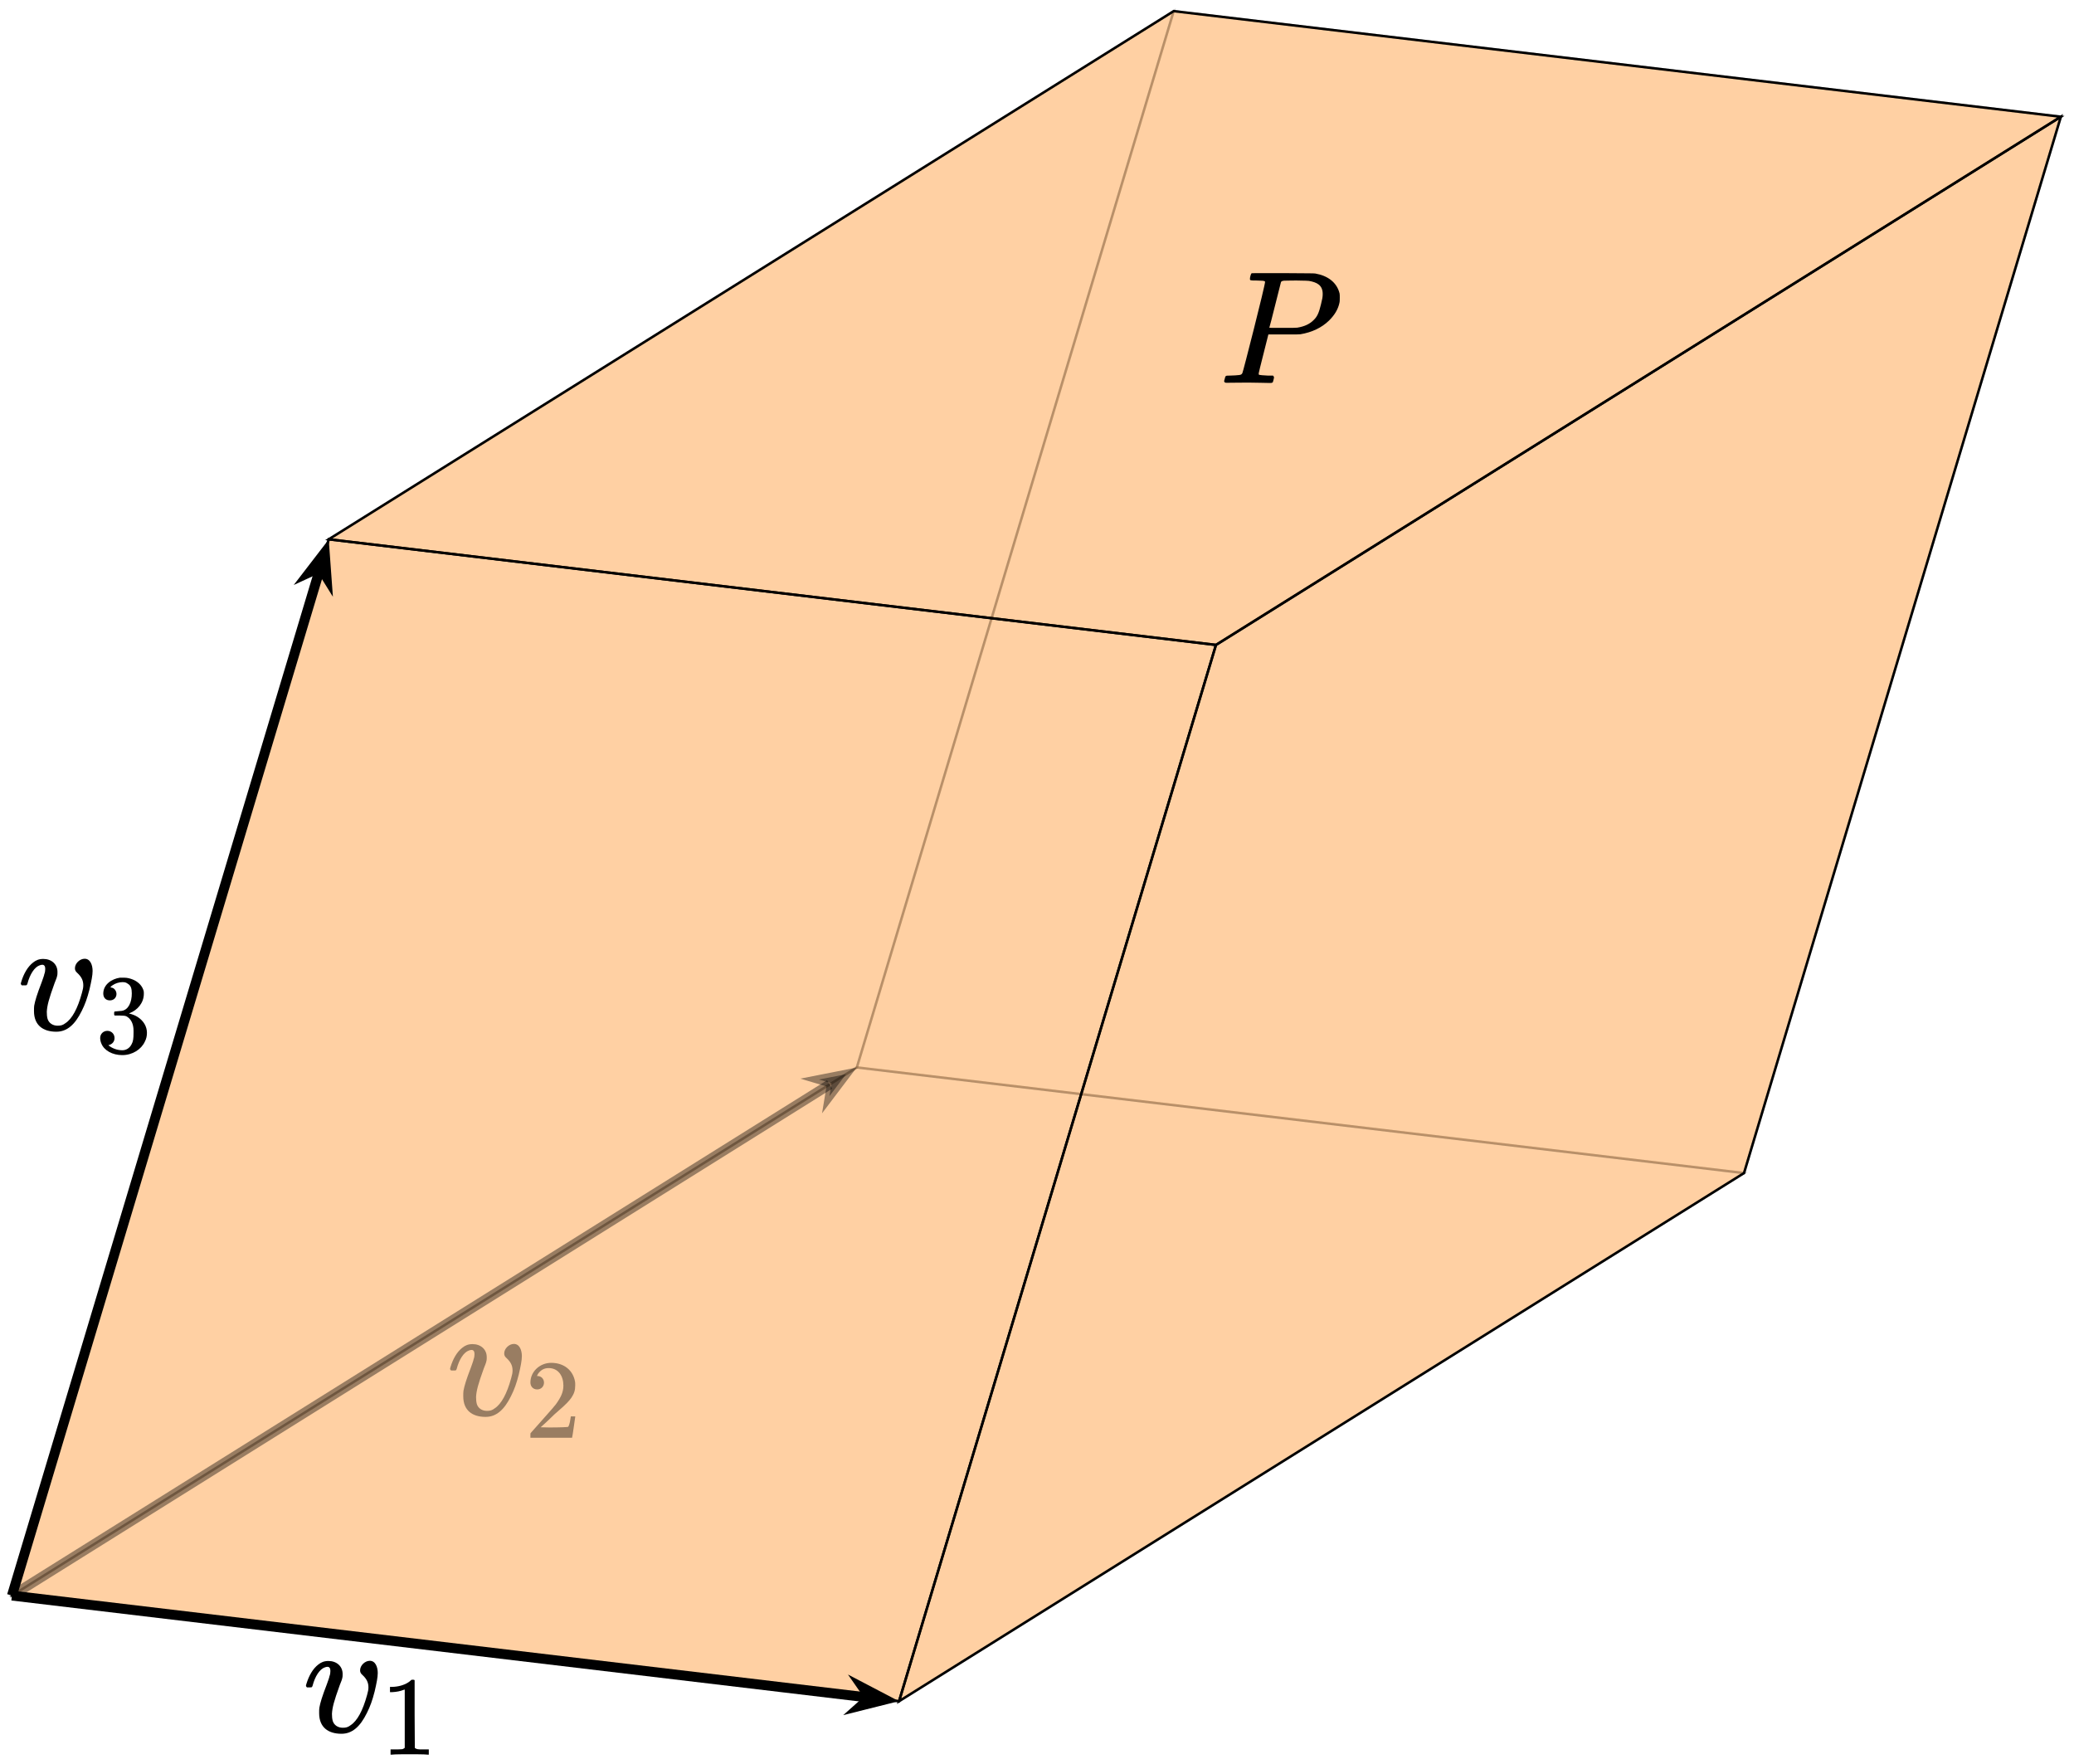
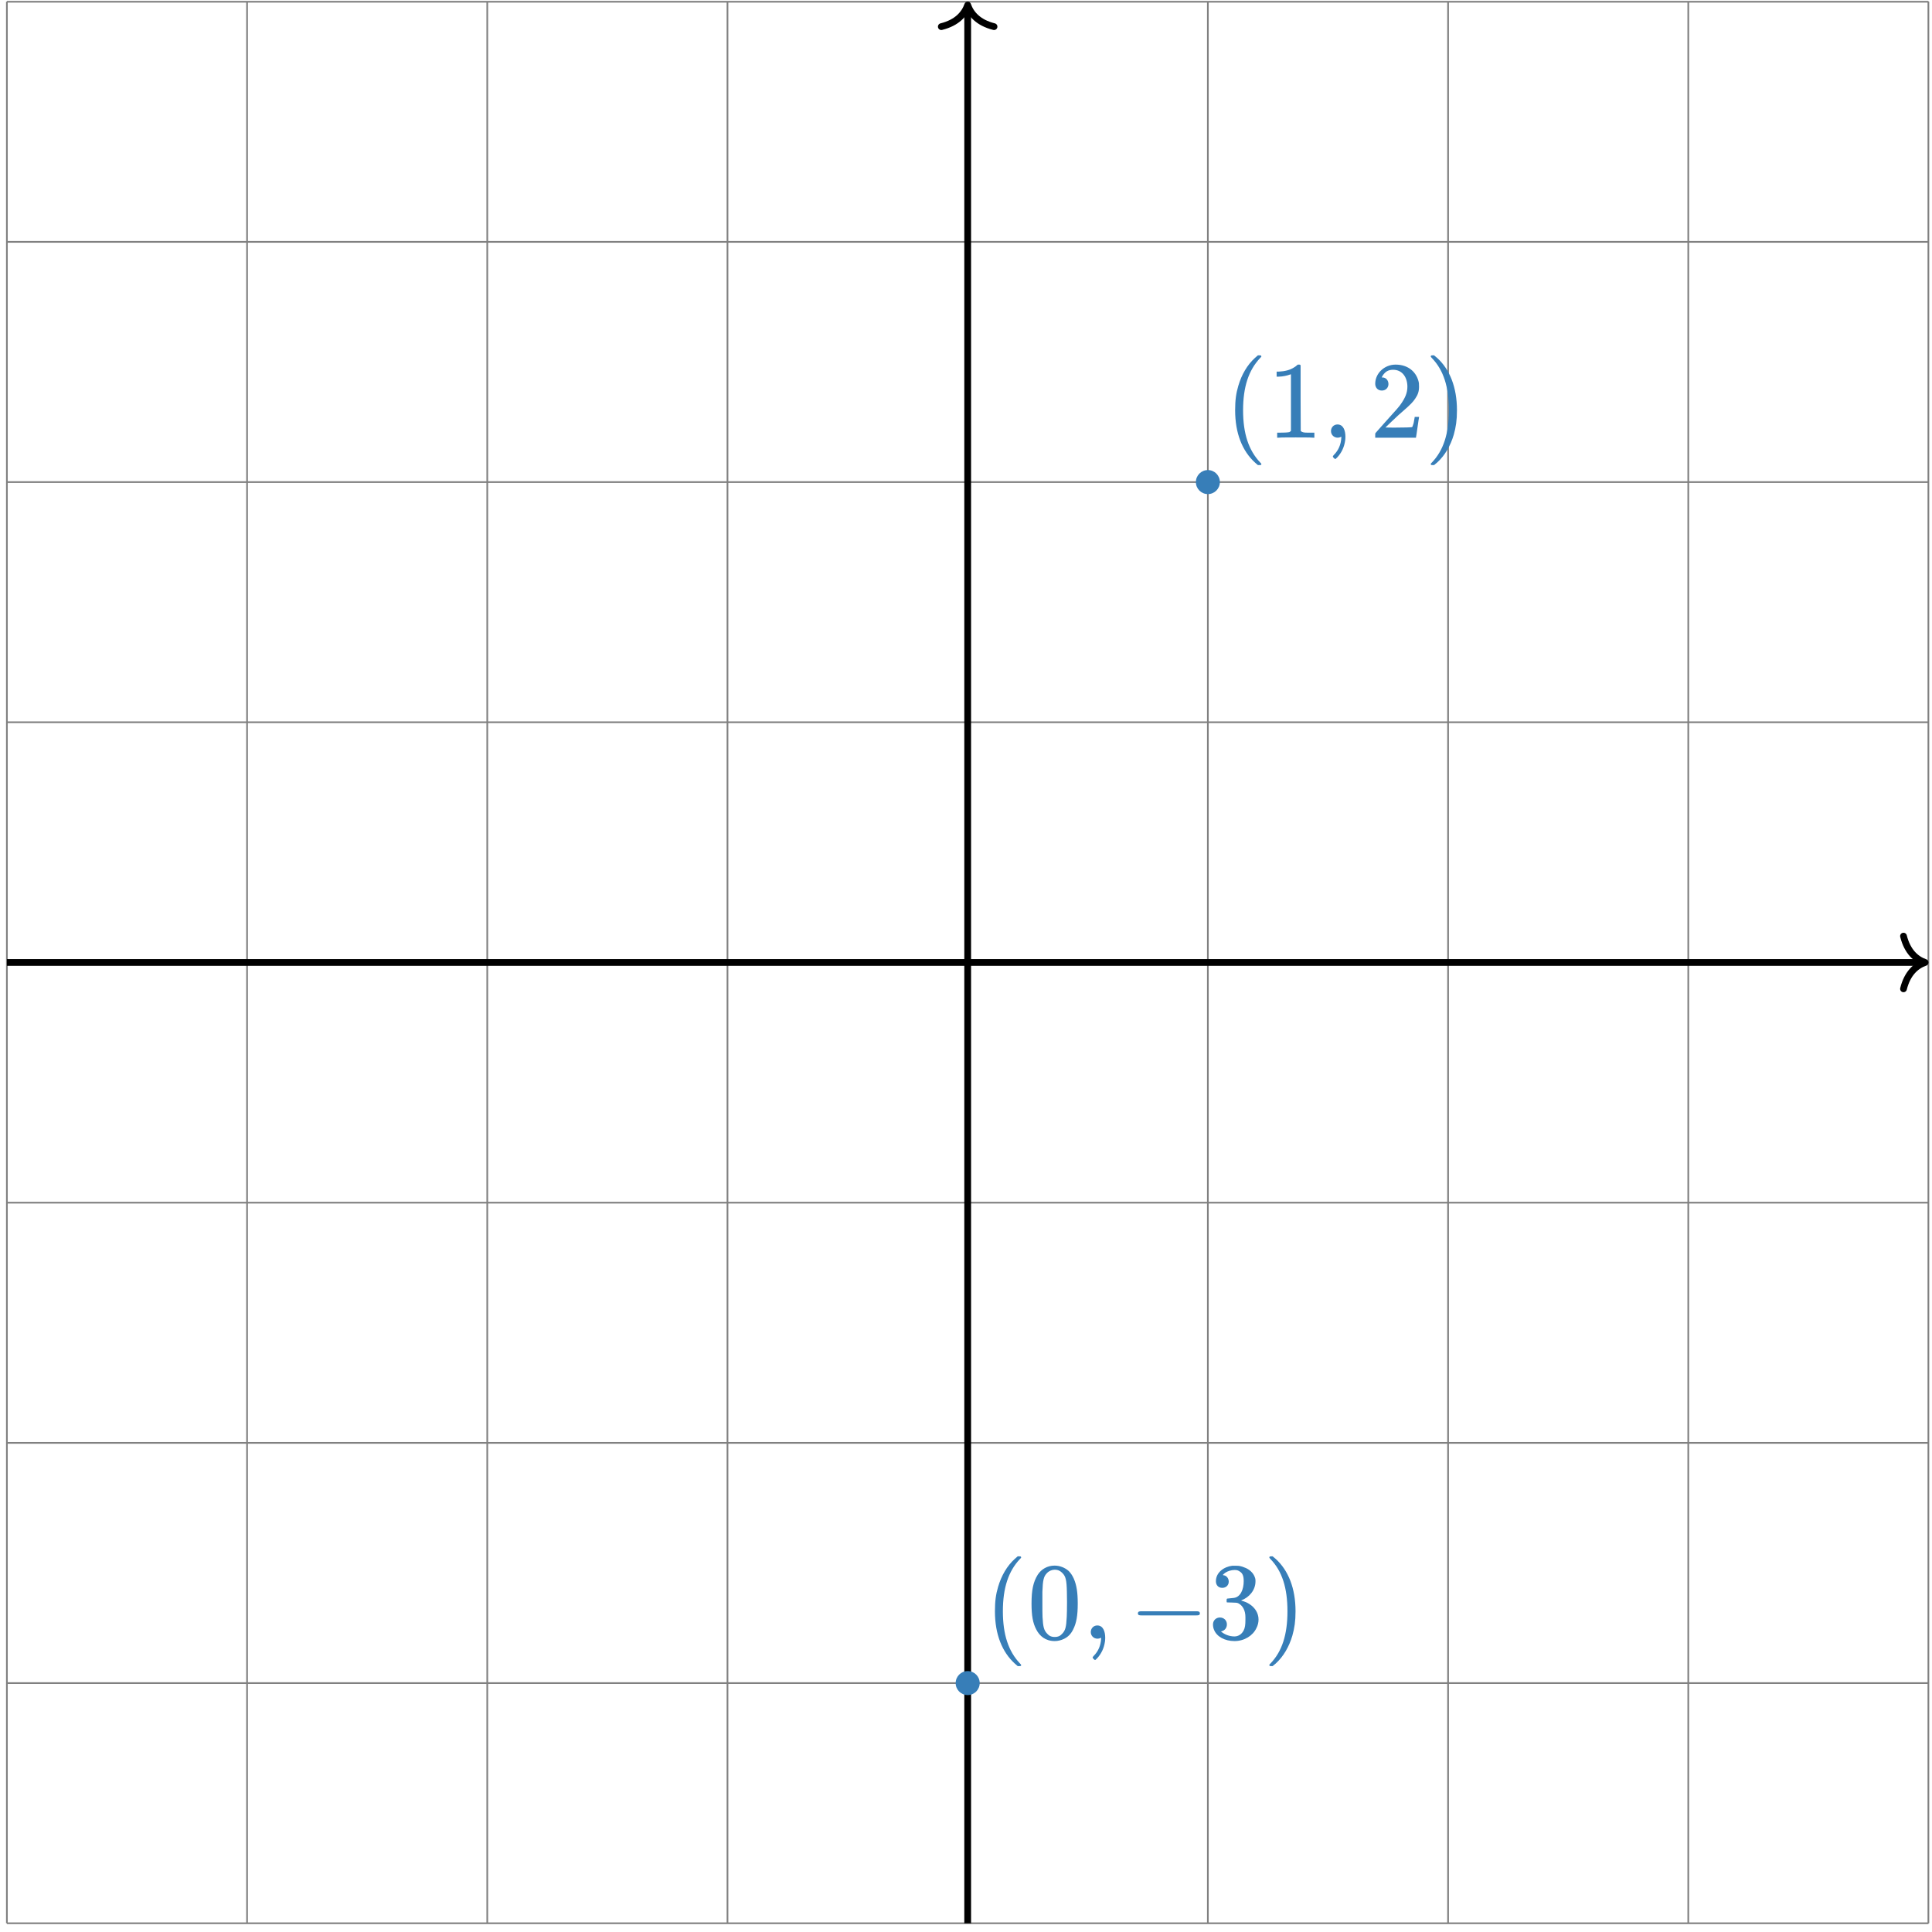
- <svg xmlns="http://www.w3.org/2000/svg" xmlns:xlink="http://www.w3.org/1999/xlink" width="167pt" height="142pt" viewBox="0 0 167 142" version="1.1">
+ <svg xmlns="http://www.w3.org/2000/svg" xmlns:xlink="http://www.w3.org/1999/xlink" width="228pt" height="228pt" viewBox="0 0 228 228" version="1.1">
  <defs>
    <g>
      <symbol overflow="visible" id="glyph0-0">
        <path style="stroke:none;" d="M 0.641 0 L 2.594 0 L 2.594 -6.906 L 0.641 -6.906 Z M 1.297 -0.641 L 1.297 -6.25 L 1.938 -6.25 L 1.938 -0.641 Z M 1.297 -0.641 " />
      </symbol>
      <symbol overflow="visible" id="glyph0-1">
-         <path style="stroke:none;" d="M 3.125 0.141 C 3.984 0.141 4.625 -0.422 5.172 -1.531 C 5.438 -2.062 5.609 -2.531 5.797 -3.266 C 5.953 -3.938 6.047 -4.406 6.047 -4.75 C 6.047 -5.234 5.859 -5.734 5.406 -5.734 C 5.016 -5.734 4.625 -5.359 4.625 -4.969 C 4.625 -4.828 4.672 -4.719 4.797 -4.609 C 5.156 -4.281 5.297 -3.984 5.297 -3.594 C 5.297 -3.406 5.266 -3.266 5.188 -2.984 C 4.844 -1.719 4.391 -0.891 3.859 -0.547 C 3.656 -0.391 3.5 -0.344 3.234 -0.344 C 2.844 -0.344 2.531 -0.547 2.422 -0.891 C 2.375 -1.078 2.359 -1.219 2.359 -1.469 C 2.391 -1.984 2.516 -2.469 2.984 -3.766 C 3.094 -4.031 3.188 -4.281 3.188 -4.344 C 3.219 -4.422 3.219 -4.562 3.219 -4.672 C 3.219 -5.297 2.734 -5.719 2.078 -5.719 C 1.719 -5.719 1.484 -5.609 1.266 -5.438 C 0.812 -5.094 0.5 -4.516 0.312 -3.906 C 0.281 -3.812 0.266 -3.75 0.266 -3.719 C 0.266 -3.672 0.328 -3.625 0.344 -3.594 L 0.531 -3.594 C 0.781 -3.594 0.734 -3.594 0.797 -3.719 C 1 -4.5 1.375 -5.062 1.781 -5.203 C 1.859 -5.234 1.938 -5.25 2 -5.25 C 2.156 -5.25 2.234 -5.125 2.234 -4.922 C 2.234 -4.797 2.219 -4.641 2.156 -4.484 C 2.156 -4.422 2.047 -4.125 1.953 -3.859 C 1.562 -2.844 1.422 -2.375 1.344 -1.953 C 1.328 -1.859 1.328 -1.688 1.328 -1.516 C 1.328 -0.391 2.047 0.141 3.125 0.141 Z M 3.125 0.141 " />
+         <path style="stroke:none;" d="M 4.312 3.125 C 4.312 3.062 4.297 3.062 4.172 2.922 C 2.812 1.484 2.156 -0.484 2.156 -3.234 C 2.156 -6 2.812 -7.969 4.172 -9.406 C 4.297 -9.531 4.312 -9.547 4.312 -9.594 C 4.312 -9.625 4.297 -9.656 4.281 -9.672 C 4.234 -9.719 4.234 -9.719 4.078 -9.719 L 3.906 -9.719 L 3.547 -9.406 C 2.656 -8.594 1.984 -7.453 1.594 -6.125 C 1.328 -5.219 1.219 -4.438 1.219 -3.234 C 1.219 -0.5 2.078 1.578 3.547 2.922 L 3.906 3.234 L 4.078 3.234 C 4.25 3.234 4.312 3.219 4.312 3.125 Z M 4.312 3.125 " />
      </symbol>
      <symbol overflow="visible" id="glyph0-2">
-         <path style="stroke:none;" d="M 3.719 -8.141 C 3.719 -7.844 1.938 -0.844 1.891 -0.797 C 1.844 -0.703 1.781 -0.656 1.641 -0.641 C 1.5 -0.625 1.156 -0.594 0.875 -0.594 C 0.531 -0.594 0.531 -0.594 0.469 -0.328 C 0.438 -0.219 0.422 -0.172 0.422 -0.141 C 0.422 -0.109 0.438 -0.109 0.453 -0.078 C 0.484 -0.031 0.5 -0.016 0.656 -0.016 C 1.141 -0.016 1.594 -0.031 2.359 -0.031 C 3.141 -0.031 3.609 0 4.125 0 C 4.297 0 4.297 -0.031 4.344 -0.062 C 4.359 -0.109 4.438 -0.375 4.438 -0.453 C 4.438 -0.516 4.375 -0.562 4.359 -0.594 L 3.953 -0.594 C 3.562 -0.609 3.297 -0.641 3.234 -0.656 C 3.219 -0.672 3.203 -0.703 3.203 -0.766 C 3.203 -0.797 3.375 -1.5 3.594 -2.359 L 3.984 -3.906 L 5.203 -3.906 C 6.266 -3.906 6.453 -3.906 6.562 -3.922 C 7.5 -4.078 8.281 -4.453 8.875 -5.031 C 9.328 -5.484 9.594 -5.938 9.703 -6.438 C 9.734 -6.547 9.734 -6.703 9.734 -6.859 C 9.734 -7 9.734 -7.125 9.719 -7.203 C 9.5 -8.109 8.75 -8.641 7.766 -8.812 C 7.609 -8.828 7.578 -8.828 5.141 -8.844 C 2.719 -8.844 2.672 -8.844 2.625 -8.828 C 2.578 -8.781 2.5 -8.516 2.5 -8.391 C 2.5 -8.25 2.531 -8.25 2.984 -8.25 C 3.375 -8.234 3.719 -8.25 3.719 -8.141 Z M 8.359 -7.172 C 8.359 -6.922 8.328 -6.766 8.219 -6.328 C 8.062 -5.672 7.922 -5.344 7.641 -5.078 C 7.328 -4.75 6.891 -4.547 6.312 -4.453 C 6.172 -4.438 6.016 -4.438 5.109 -4.438 C 4.109 -4.438 4.062 -4.438 4.062 -4.453 C 4.094 -4.484 4.938 -7.922 5 -8.125 C 5.031 -8.188 5.109 -8.219 5.234 -8.234 C 5.281 -8.234 5.719 -8.25 6.219 -8.25 C 7 -8.234 7.141 -8.234 7.25 -8.219 C 7.875 -8.109 8.359 -7.891 8.359 -7.172 Z M 8.359 -7.172 " />
+         <path style="stroke:none;" d="M 5.391 0 L 5.531 0 L 5.531 -0.594 L 4.766 -0.594 C 4.375 -0.594 4.109 -0.609 3.922 -0.797 L 3.906 -4.672 L 3.906 -8.547 C 3.828 -8.609 3.859 -8.625 3.688 -8.625 C 3.578 -8.625 3.562 -8.625 3.531 -8.594 C 3.469 -8.516 3.25 -8.359 3.141 -8.297 C 2.656 -7.984 2.047 -7.828 1.328 -7.797 L 1.078 -7.797 L 1.078 -7.203 L 1.328 -7.203 C 1.812 -7.219 2.281 -7.312 2.656 -7.453 C 2.703 -7.469 2.75 -7.484 2.766 -7.484 L 2.766 -0.797 C 2.672 -0.719 2.609 -0.641 2.453 -0.641 C 2.312 -0.609 1.859 -0.594 1.484 -0.594 L 1.141 -0.594 L 1.141 0 L 1.297 0 C 1.516 -0.031 2.922 -0.031 3.328 -0.031 C 3.75 -0.031 5.172 -0.031 5.391 0 Z M 5.391 0 " />
+       </symbol>
+       <symbol overflow="visible" id="glyph0-3">
+         <path style="stroke:none;" d="M 1.016 -0.781 C 1.016 -0.344 1.359 0 1.812 0 C 1.938 0 2.047 -0.031 2.156 -0.078 C 2.203 -0.109 2.234 -0.109 2.234 -0.109 L 2.234 0.031 C 2.188 0.797 1.906 1.484 1.359 2.031 C 1.25 2.141 1.234 2.188 1.234 2.234 C 1.234 2.297 1.453 2.516 1.516 2.516 C 1.562 2.516 1.625 2.453 1.75 2.328 C 2.266 1.781 2.578 1.109 2.688 0.344 C 2.703 0.25 2.719 0.062 2.719 -0.109 C 2.719 -0.859 2.469 -1.562 1.781 -1.562 C 1.328 -1.562 1.016 -1.203 1.016 -0.781 Z M 1.016 -0.781 " />
+       </symbol>
+       <symbol overflow="visible" id="glyph0-4">
+         <path style="stroke:none;" d="M 1.422 -5.562 C 1.906 -5.562 2.203 -5.922 2.203 -6.328 C 2.203 -6.734 1.938 -7.109 1.484 -7.109 C 1.438 -7.109 1.406 -7.109 1.406 -7.125 C 1.406 -7.141 1.484 -7.234 1.531 -7.344 C 1.812 -7.766 2.156 -8.016 2.75 -8.016 C 3.859 -8.016 4.438 -7.094 4.438 -6.016 C 4.438 -5.266 4.156 -4.641 3.578 -3.844 C 3.297 -3.484 3.219 -3.391 1.766 -1.781 C 1.172 -1.109 0.688 -0.562 0.672 -0.547 C 0.641 -0.5 0.641 -0.469 0.641 -0.25 L 0.641 0 L 5.453 0 L 5.453 -0.031 C 5.484 -0.109 5.781 -2.328 5.812 -2.406 L 5.812 -2.453 L 5.297 -2.453 L 5.297 -2.406 C 5.188 -1.828 5.188 -1.703 5.109 -1.531 C 5.078 -1.406 5.031 -1.266 4.984 -1.25 C 4.906 -1.219 4.125 -1.188 2.828 -1.188 L 1.844 -1.203 L 2.609 -1.938 C 3.484 -2.766 3.453 -2.734 3.906 -3.125 C 4.75 -3.859 5.094 -4.203 5.359 -4.609 C 5.672 -5.062 5.812 -5.453 5.812 -6.016 C 5.812 -6.172 5.797 -6.328 5.797 -6.453 C 5.562 -7.719 4.562 -8.625 3.047 -8.625 C 1.719 -8.625 0.641 -7.594 0.641 -6.359 C 0.641 -5.922 0.938 -5.562 1.422 -5.562 Z M 1.422 -5.562 " />
+       </symbol>
+       <symbol overflow="visible" id="glyph0-5">
+         <path style="stroke:none;" d="M 0.781 -9.703 C 0.734 -9.672 0.719 -9.609 0.719 -9.562 C 0.719 -9.547 0.797 -9.469 0.859 -9.391 C 2.234 -7.969 2.859 -5.984 2.859 -3.234 C 2.859 -0.5 2.234 1.484 0.859 2.922 C 0.797 2.984 0.719 3.062 0.719 3.078 C 0.719 3.219 0.766 3.234 0.953 3.234 L 1.109 3.234 L 1.484 2.922 C 2.375 2.109 3.047 0.969 3.438 -0.359 C 3.688 -1.25 3.812 -2.062 3.812 -3.234 C 3.812 -5.969 2.953 -8.062 1.484 -9.406 L 1.109 -9.719 L 0.953 -9.719 C 0.859 -9.719 0.797 -9.703 0.781 -9.703 Z M 0.781 -9.703 " />
+       </symbol>
+       <symbol overflow="visible" id="glyph0-6">
+         <path style="stroke:none;" d="M 1.25 -7.578 C 0.688 -6.688 0.5 -5.719 0.5 -4.141 C 0.5 -2.719 0.656 -1.844 1.062 -1.078 C 1.453 -0.312 2.156 0.281 3.234 0.281 C 3.609 0.281 3.984 0.188 4.344 0.016 C 4.812 -0.219 5.141 -0.547 5.406 -1.078 C 5.797 -1.844 5.953 -2.719 5.953 -4.141 C 5.953 -5.484 5.812 -6.344 5.484 -7.094 C 5.312 -7.469 5.125 -7.75 4.891 -7.984 C 4.438 -8.391 3.828 -8.625 3.219 -8.625 C 2.359 -8.625 1.672 -8.203 1.25 -7.578 Z M 4.156 -7.734 C 4.531 -7.344 4.641 -6.938 4.672 -5.531 C 4.672 -5.297 4.688 -4.812 4.688 -4.312 C 4.688 -3.594 4.672 -2.828 4.656 -2.578 C 4.594 -1.375 4.5 -0.984 4.125 -0.594 C 3.906 -0.344 3.656 -0.203 3.234 -0.203 C 2.828 -0.203 2.562 -0.344 2.344 -0.594 C 1.969 -0.984 1.859 -1.375 1.797 -2.578 C 1.781 -2.828 1.781 -3.594 1.781 -4.312 C 1.781 -4.812 1.781 -5.297 1.781 -5.531 C 1.828 -6.938 1.938 -7.344 2.312 -7.734 C 2.562 -8 2.906 -8.141 3.234 -8.141 C 3.641 -8.141 3.922 -7.984 4.156 -7.734 Z M 4.156 -7.734 " />
+       </symbol>
+       <symbol overflow="visible" id="glyph0-7">
+         <path style="stroke:none;" d="M 1.641 -6 C 2.109 -6 2.406 -6.328 2.406 -6.734 C 2.406 -7.109 2.156 -7.453 1.797 -7.484 C 1.75 -7.5 1.703 -7.516 1.703 -7.516 C 1.703 -7.531 1.859 -7.688 1.969 -7.766 C 2.281 -7.984 2.719 -8.109 3.109 -8.109 C 3.375 -8.109 3.516 -8.062 3.719 -7.922 C 4.047 -7.719 4.172 -7.375 4.172 -6.797 C 4.172 -5.812 3.797 -4.906 3 -4.812 C 2.922 -4.797 2.297 -4.734 2.25 -4.734 C 2.234 -4.734 2.219 -4.734 2.188 -4.703 C 2.156 -4.656 2.156 -4.656 2.156 -4.5 C 2.156 -4.359 2.156 -4.344 2.172 -4.297 L 2.219 -4.281 L 2.766 -4.266 C 3.359 -4.25 3.359 -4.25 3.547 -4.172 C 4.062 -3.906 4.375 -3.328 4.375 -2.531 L 4.375 -2.266 C 4.375 -1.625 4.328 -1.281 4.156 -0.953 C 3.922 -0.516 3.531 -0.266 3.078 -0.266 C 2.453 -0.266 1.875 -0.516 1.484 -0.859 L 1.562 -0.875 C 1.938 -0.969 2.188 -1.281 2.188 -1.688 C 2.188 -2.156 1.844 -2.5 1.359 -2.5 C 0.922 -2.5 0.547 -2.172 0.547 -1.688 C 0.547 -1.484 0.578 -1.25 0.672 -1.047 C 0.984 -0.25 1.938 0.281 3.078 0.281 C 4.266 0.281 5.266 -0.375 5.672 -1.25 C 5.844 -1.578 5.922 -1.922 5.922 -2.266 C 5.922 -3 5.516 -3.656 4.859 -4.078 C 4.312 -4.438 3.875 -4.469 3.875 -4.5 C 3.875 -4.516 3.891 -4.516 3.906 -4.531 C 4.812 -4.875 5.562 -5.719 5.562 -6.766 C 5.562 -6.891 5.562 -7.016 5.531 -7.109 C 5.391 -7.625 5.031 -8.047 4.453 -8.328 C 4.172 -8.453 3.906 -8.547 3.594 -8.594 C 3.469 -8.609 3.219 -8.609 3.016 -8.609 L 2.828 -8.609 C 1.875 -8.5 0.891 -7.844 0.891 -6.781 C 0.891 -6.328 1.172 -6 1.641 -6 Z M 1.641 -6 " />
      </symbol>
      <symbol overflow="visible" id="glyph1-0">
-         <path style="stroke:none;" d="M 0.453 0 L 1.812 0 L 1.812 -4.828 L 0.453 -4.828 Z M 0.906 -0.453 L 0.906 -4.375 L 1.359 -4.375 L 1.359 -0.453 Z M 0.906 -0.453 " />
+         <path style="stroke:none;" d="" />
      </symbol>
      <symbol overflow="visible" id="glyph1-1">
-         <path style="stroke:none;" d="M 3.766 0 L 3.875 0 L 3.875 -0.422 L 3.328 -0.422 C 3.062 -0.422 2.875 -0.422 2.75 -0.547 L 2.734 -3.266 L 2.734 -5.984 C 2.688 -6.031 2.703 -6.031 2.578 -6.031 C 2.5 -6.031 2.5 -6.031 2.469 -6.016 C 2.422 -5.969 2.281 -5.844 2.188 -5.797 C 1.859 -5.594 1.438 -5.469 0.922 -5.453 L 0.75 -5.453 L 0.75 -5.031 L 0.922 -5.031 C 1.266 -5.047 1.594 -5.109 1.859 -5.219 C 1.891 -5.234 1.922 -5.234 1.938 -5.234 L 1.938 -0.547 C 1.859 -0.5 1.828 -0.453 1.719 -0.438 C 1.609 -0.422 1.297 -0.422 1.031 -0.422 L 0.797 -0.422 L 0.797 0 L 0.906 0 C 1.062 -0.031 2.047 -0.031 2.328 -0.031 C 2.625 -0.031 3.609 -0.031 3.766 0 Z M 3.766 0 " />
-       </symbol>
-       <symbol overflow="visible" id="glyph1-2">
-         <path style="stroke:none;" d="M 1 -3.891 C 1.328 -3.891 1.547 -4.141 1.547 -4.438 C 1.547 -4.719 1.344 -4.969 1.031 -4.969 C 1 -4.969 0.984 -4.969 0.984 -4.984 C 0.984 -5 1.031 -5.062 1.062 -5.141 C 1.266 -5.422 1.516 -5.609 1.922 -5.609 C 2.703 -5.609 3.109 -4.969 3.109 -4.203 C 3.109 -3.672 2.906 -3.25 2.5 -2.688 C 2.297 -2.438 2.25 -2.375 1.234 -1.234 C 0.828 -0.781 0.484 -0.391 0.469 -0.375 C 0.453 -0.359 0.453 -0.328 0.453 -0.172 L 0.453 0 L 3.812 0 L 3.812 -0.031 C 3.844 -0.078 4.047 -1.625 4.062 -1.688 L 4.062 -1.719 L 3.703 -1.719 L 3.703 -1.688 C 3.641 -1.281 3.625 -1.203 3.578 -1.062 C 3.547 -0.984 3.516 -0.891 3.484 -0.875 C 3.438 -0.859 2.891 -0.828 1.969 -0.828 L 1.281 -0.844 L 1.828 -1.344 C 2.438 -1.938 2.406 -1.906 2.734 -2.188 C 3.328 -2.703 3.562 -2.953 3.75 -3.219 C 3.969 -3.547 4.062 -3.812 4.062 -4.219 C 4.062 -4.328 4.062 -4.438 4.047 -4.516 C 3.891 -5.406 3.188 -6.031 2.125 -6.031 C 1.203 -6.031 0.453 -5.312 0.453 -4.453 C 0.453 -4.141 0.656 -3.891 1 -3.891 Z M 1 -3.891 " />
-       </symbol>
-       <symbol overflow="visible" id="glyph1-3">
-         <path style="stroke:none;" d="M 1.156 -4.203 C 1.484 -4.203 1.688 -4.438 1.688 -4.719 C 1.688 -4.969 1.5 -5.219 1.266 -5.234 C 1.219 -5.25 1.203 -5.25 1.203 -5.25 C 1.188 -5.266 1.312 -5.391 1.375 -5.422 C 1.594 -5.578 1.906 -5.672 2.172 -5.672 C 2.359 -5.672 2.469 -5.641 2.594 -5.547 C 2.844 -5.406 2.922 -5.156 2.922 -4.766 C 2.922 -4.062 2.656 -3.438 2.109 -3.359 C 2.047 -3.359 1.609 -3.312 1.578 -3.312 C 1.562 -3.312 1.547 -3.312 1.531 -3.297 C 1.5 -3.266 1.5 -3.266 1.5 -3.156 C 1.5 -3.047 1.5 -3.031 1.516 -3.016 L 1.547 -2.984 L 1.938 -2.984 C 2.344 -2.969 2.344 -2.969 2.484 -2.922 C 2.844 -2.734 3.062 -2.328 3.062 -1.766 L 3.062 -1.594 C 3.062 -1.141 3.031 -0.891 2.906 -0.672 C 2.75 -0.359 2.469 -0.188 2.156 -0.188 C 1.719 -0.188 1.312 -0.359 1.031 -0.594 L 1.094 -0.609 C 1.359 -0.688 1.531 -0.891 1.531 -1.172 C 1.531 -1.5 1.281 -1.75 0.953 -1.75 C 0.641 -1.75 0.375 -1.516 0.375 -1.172 C 0.375 -1.047 0.406 -0.875 0.469 -0.734 C 0.688 -0.172 1.359 0.203 2.156 0.203 C 2.984 0.203 3.688 -0.266 3.969 -0.875 C 4.094 -1.109 4.141 -1.344 4.141 -1.594 C 4.141 -2.109 3.859 -2.562 3.406 -2.859 C 3.016 -3.109 2.703 -3.125 2.703 -3.156 C 2.703 -3.156 2.719 -3.156 2.734 -3.172 C 3.375 -3.406 3.891 -4 3.891 -4.734 C 3.891 -4.828 3.891 -4.906 3.875 -4.969 C 3.766 -5.344 3.516 -5.625 3.125 -5.828 C 2.922 -5.922 2.734 -5.984 2.516 -6.016 C 2.422 -6.031 2.25 -6.031 2.109 -6.031 L 1.969 -6.031 C 1.312 -5.938 0.625 -5.484 0.625 -4.75 C 0.625 -4.438 0.812 -4.203 1.156 -4.203 Z M 1.156 -4.203 " />
+         <path style="stroke:none;" d="M 7.875 -2.75 C 8.078 -2.75 8.297 -2.75 8.297 -2.984 C 8.297 -3.234 8.078 -3.234 7.875 -3.234 L 1.406 -3.234 C 1.203 -3.234 0.984 -3.234 0.984 -2.984 C 0.984 -2.75 1.203 -2.75 1.406 -2.75 Z M 7.875 -2.75 " />
      </symbol>
    </g>
  </defs>
  <g id="surface1">
-     <path style="fill-rule:nonzero;fill:rgb(100%,49.799%,0%);fill-opacity:0.2;stroke-width:0.199;stroke-linecap:butt;stroke-linejoin:miter;stroke:rgb(0%,0%,0%);stroke-opacity:0.2;stroke-miterlimit:10;" d="M -0.001 -0 L 68.034 42.52 L 93.546 127.562 L 25.511 85.039 Z M -0.001 -0 " transform="matrix(1,0,0,-1,0.962,128.457)" />
-     <path style="fill-rule:nonzero;fill:rgb(100%,49.799%,0%);fill-opacity:0.2;stroke-width:0.199;stroke-linecap:butt;stroke-linejoin:miter;stroke:rgb(0%,0%,0%);stroke-opacity:0.2;stroke-miterlimit:10;" d="M -0.001 -0 L 68.034 42.52 L 139.468 34.016 L 71.433 -8.504 Z M -0.001 -0 " transform="matrix(1,0,0,-1,0.962,128.457)" />
-     <path style="fill-rule:nonzero;fill:rgb(100%,49.799%,0%);fill-opacity:0.2;stroke-width:0.199;stroke-linecap:butt;stroke-linejoin:miter;stroke:rgb(0%,0%,0%);stroke-opacity:0.2;stroke-miterlimit:10;" d="M 68.034 42.52 L 139.468 34.016 L 164.979 119.059 L 93.546 127.562 Z M 68.034 42.52 " transform="matrix(1,0,0,-1,0.962,128.457)" />
-     <path style="fill-rule:nonzero;fill:rgb(100%,49.799%,0%);fill-opacity:0.2;stroke-width:0.199;stroke-linecap:butt;stroke-linejoin:miter;stroke:rgb(0%,0%,0%);stroke-opacity:1;stroke-miterlimit:10;" d="M -0.001 -0 L 71.433 -8.504 L 96.948 76.535 L 25.511 85.039 Z M -0.001 -0 " transform="matrix(1,0,0,-1,0.962,128.457)" />
-     <path style="fill-rule:nonzero;fill:rgb(100%,49.799%,0%);fill-opacity:0.2;stroke-width:0.199;stroke-linecap:butt;stroke-linejoin:miter;stroke:rgb(0%,0%,0%);stroke-opacity:1;stroke-miterlimit:10;" d="M 71.433 -8.504 L 139.468 34.016 L 164.979 119.059 L 96.948 76.535 Z M 71.433 -8.504 " transform="matrix(1,0,0,-1,0.962,128.457)" />
-     <path style="fill-rule:nonzero;fill:rgb(100%,49.799%,0%);fill-opacity:0.2;stroke-width:0.199;stroke-linecap:butt;stroke-linejoin:miter;stroke:rgb(0%,0%,0%);stroke-opacity:1;stroke-miterlimit:10;" d="M 25.511 85.039 L 93.546 127.562 L 164.979 119.059 L 96.948 76.535 Z M 25.511 85.039 " transform="matrix(1,0,0,-1,0.962,128.457)" />
-     <path style="fill:none;stroke-width:0.797;stroke-linecap:butt;stroke-linejoin:miter;stroke:rgb(0%,0%,0%);stroke-opacity:1;stroke-miterlimit:10;" d="M -0.001 -0 L 68.874 -8.199 " transform="matrix(1,0,0,-1,0.962,128.457)" />
-     <path style="fill-rule:nonzero;fill:rgb(0%,0%,0%);fill-opacity:1;stroke-width:0.718;stroke-linecap:butt;stroke-linejoin:miter;stroke:rgb(0%,0%,0%);stroke-opacity:1;stroke-miterlimit:10;" d="M 3.229 -0 L 1.158 0.787 L 1.857 0.002 L 1.157 -0.789 Z M 3.229 -0 " transform="matrix(0.994,0.11832,0.11832,-0.994,68.16963,136.4578)" />
-     <g style="fill:rgb(0%,0%,0%);fill-opacity:1;">
-       <use xlink:href="#glyph0-1" x="24.37" y="139.442" />
+     <path style="fill:none;stroke-width:0.199;stroke-linecap:butt;stroke-linejoin:miter;stroke:rgb(50%,50%,50%);stroke-opacity:1;stroke-miterlimit:10;" d="M -113.385 -113.386 L 113.388 -113.386 M -113.385 -85.042 L 113.388 -85.042 M -113.385 -56.694 L 113.388 -56.694 M -113.385 -28.347 L 113.388 -28.347 M -113.385 0.001 L 113.388 0.001 M -113.385 28.349 L 113.388 28.349 M -113.385 56.692 L 113.388 56.692 M -113.385 85.04 L 113.388 85.04 M -113.385 113.376 L 113.388 113.376 M -113.385 -113.386 L -113.385 113.388 M -85.042 -113.386 L -85.042 113.388 M -56.694 -113.386 L -56.694 113.388 M -28.346 -113.386 L -28.346 113.388 M 0.001 -113.386 L 0.001 113.388 M 28.345 -113.386 L 28.345 113.388 M 56.693 -113.386 L 56.693 113.388 M 85.04 -113.386 L 85.04 113.388 M 113.376 -113.386 L 113.376 113.388 " transform="matrix(1,0,0,-1,114.198,113.583)" />
+     <path style="fill:none;stroke-width:0.797;stroke-linecap:butt;stroke-linejoin:miter;stroke:rgb(0%,0%,0%);stroke-opacity:1;stroke-miterlimit:10;" d="M -113.385 0.001 L 112.591 0.001 " transform="matrix(1,0,0,-1,114.198,113.583)" />
+     <path style="fill:none;stroke-width:0.797;stroke-linecap:round;stroke-linejoin:round;stroke:rgb(0%,0%,0%);stroke-opacity:1;stroke-miterlimit:10;" d="M -2.55 3.11 C -2.085 1.243 -1.046 0.364 0.001 0.001 C -1.046 -0.362 -2.085 -1.245 -2.55 -3.112 " transform="matrix(1,0,0,-1,227.1867,113.583)" />
+     <path style="fill:none;stroke-width:0.797;stroke-linecap:butt;stroke-linejoin:miter;stroke:rgb(0%,0%,0%);stroke-opacity:1;stroke-miterlimit:10;" d="M 0.001 -113.386 L 0.001 112.591 " transform="matrix(1,0,0,-1,114.198,113.583)" />
+     <path style="fill:none;stroke-width:0.797;stroke-linecap:round;stroke-linejoin:round;stroke:rgb(0%,0%,0%);stroke-opacity:1;stroke-miterlimit:10;" d="M -2.55 3.112 C -2.085 1.245 -1.046 0.362 0.001 -0.001 C -1.046 -0.364 -2.085 -1.243 -2.55 -3.111 " transform="matrix(0,-1,-1,0,114.198,0.59428)" />
+     <path style=" stroke:none;fill-rule:nonzero;fill:rgb(21.57%,49.409%,72.159%);fill-opacity:1;" d="M 143.961 56.891 C 143.961 56.105 143.328 55.473 142.543 55.473 C 141.762 55.473 141.129 56.105 141.129 56.891 C 141.129 57.672 141.762 58.309 142.543 58.309 C 143.328 58.309 143.961 57.672 143.961 56.891 Z M 143.961 56.891 " />
+     <g style="fill:rgb(21.57%,49.409%,72.159%);fill-opacity:1;">
+       <use xlink:href="#glyph0-1" x="144.543" y="51.653" />
+       <use xlink:href="#glyph0-2" x="149.581" y="51.653" />
+       <use xlink:href="#glyph0-3" x="156.057" y="51.653" />
    </g>
-     <g style="fill:rgb(0%,0%,0%);fill-opacity:1;">
-       <use xlink:href="#glyph1-1" x="30.652" y="141.263" />
+     <g style="fill:rgb(21.57%,49.409%,72.159%);fill-opacity:1;">
+       <use xlink:href="#glyph0-4" x="161.652" y="51.653" />
+       <use xlink:href="#glyph0-5" x="168.127" y="51.653" />
    </g>
-     <path style="fill:none;stroke-width:0.797;stroke-linecap:butt;stroke-linejoin:miter;stroke:rgb(0%,0%,0%);stroke-opacity:0.4;stroke-miterlimit:10;" d="M -0.001 -0 L 65.843 41.152 " transform="matrix(1,0,0,-1,0.962,128.457)" />
-     <path style="fill-rule:nonzero;fill:rgb(0%,0%,0%);fill-opacity:0.4;stroke-width:0.718;stroke-linecap:butt;stroke-linejoin:miter;stroke:rgb(0%,0%,0%);stroke-opacity:0.4;stroke-miterlimit:10;" d="M 3.229 -0 L 1.157 0.789 L 1.854 -0.001 L 1.159 -0.789 Z M 3.229 -0 " transform="matrix(0.8499,-0.53119,-0.53119,-0.8499,65.38084,88.19543)" />
-     <g style="fill:rgb(0%,0%,0%);fill-opacity:0.4;">
-       <use xlink:href="#glyph0-1" x="35.974" y="113.931" />
+     <path style=" stroke:none;fill-rule:nonzero;fill:rgb(21.57%,49.409%,72.159%);fill-opacity:1;" d="M 115.617 198.625 C 115.617 197.84 114.98 197.207 114.199 197.207 C 113.414 197.207 112.781 197.84 112.781 198.625 C 112.781 199.406 113.414 200.039 114.199 200.039 C 114.98 200.039 115.617 199.406 115.617 198.625 Z M 115.617 198.625 " />
+     <g style="fill:rgb(21.57%,49.409%,72.159%);fill-opacity:1;">
+       <use xlink:href="#glyph0-1" x="116.196" y="193.386" />
+       <use xlink:href="#glyph0-6" x="121.234" y="193.386" />
+       <use xlink:href="#glyph0-3" x="127.71" y="193.386" />
    </g>
-     <g style="fill:rgb(0%,0%,0%);fill-opacity:0.4;">
-       <use xlink:href="#glyph1-2" x="42.256" y="115.751" />
+     <g style="fill:rgb(21.57%,49.409%,72.159%);fill-opacity:1;">
+       <use xlink:href="#glyph1-1" x="133.303" y="193.386" />
    </g>
-     <path style="fill:none;stroke-width:0.797;stroke-linecap:butt;stroke-linejoin:miter;stroke:rgb(0%,0%,0%);stroke-opacity:1;stroke-miterlimit:10;" d="M -0.001 -0 L 24.772 82.566 " transform="matrix(1,0,0,-1,0.962,128.457)" />
-     <path style="fill-rule:nonzero;fill:rgb(0%,0%,0%);fill-opacity:1;stroke-width:0.718;stroke-linecap:butt;stroke-linejoin:miter;stroke:rgb(0%,0%,0%);stroke-opacity:1;stroke-miterlimit:10;" d="M 3.23 0 L 1.158 0.79 L 1.855 -0.001 L 1.16 -0.788 Z M 3.23 0 " transform="matrix(0.28812,-0.96042,-0.96042,-0.28812,25.2493,47.50029)" />
-     <g style="fill:rgb(0%,0%,0%);fill-opacity:1;">
-       <use xlink:href="#glyph0-1" x="1.409" y="82.921" />
-     </g>
-     <g style="fill:rgb(0%,0%,0%);fill-opacity:1;">
-       <use xlink:href="#glyph1-3" x="7.691" y="84.742" />
-     </g>
-     <g style="fill:rgb(0%,0%,0%);fill-opacity:1;">
-       <use xlink:href="#glyph0-2" x="98.146" y="30.833" />
+     <g style="fill:rgb(21.57%,49.409%,72.159%);fill-opacity:1;">
+       <use xlink:href="#glyph0-7" x="142.601" y="193.386" />
+       <use xlink:href="#glyph0-5" x="149.077" y="193.386" />
    </g>
  </g>
</svg>
